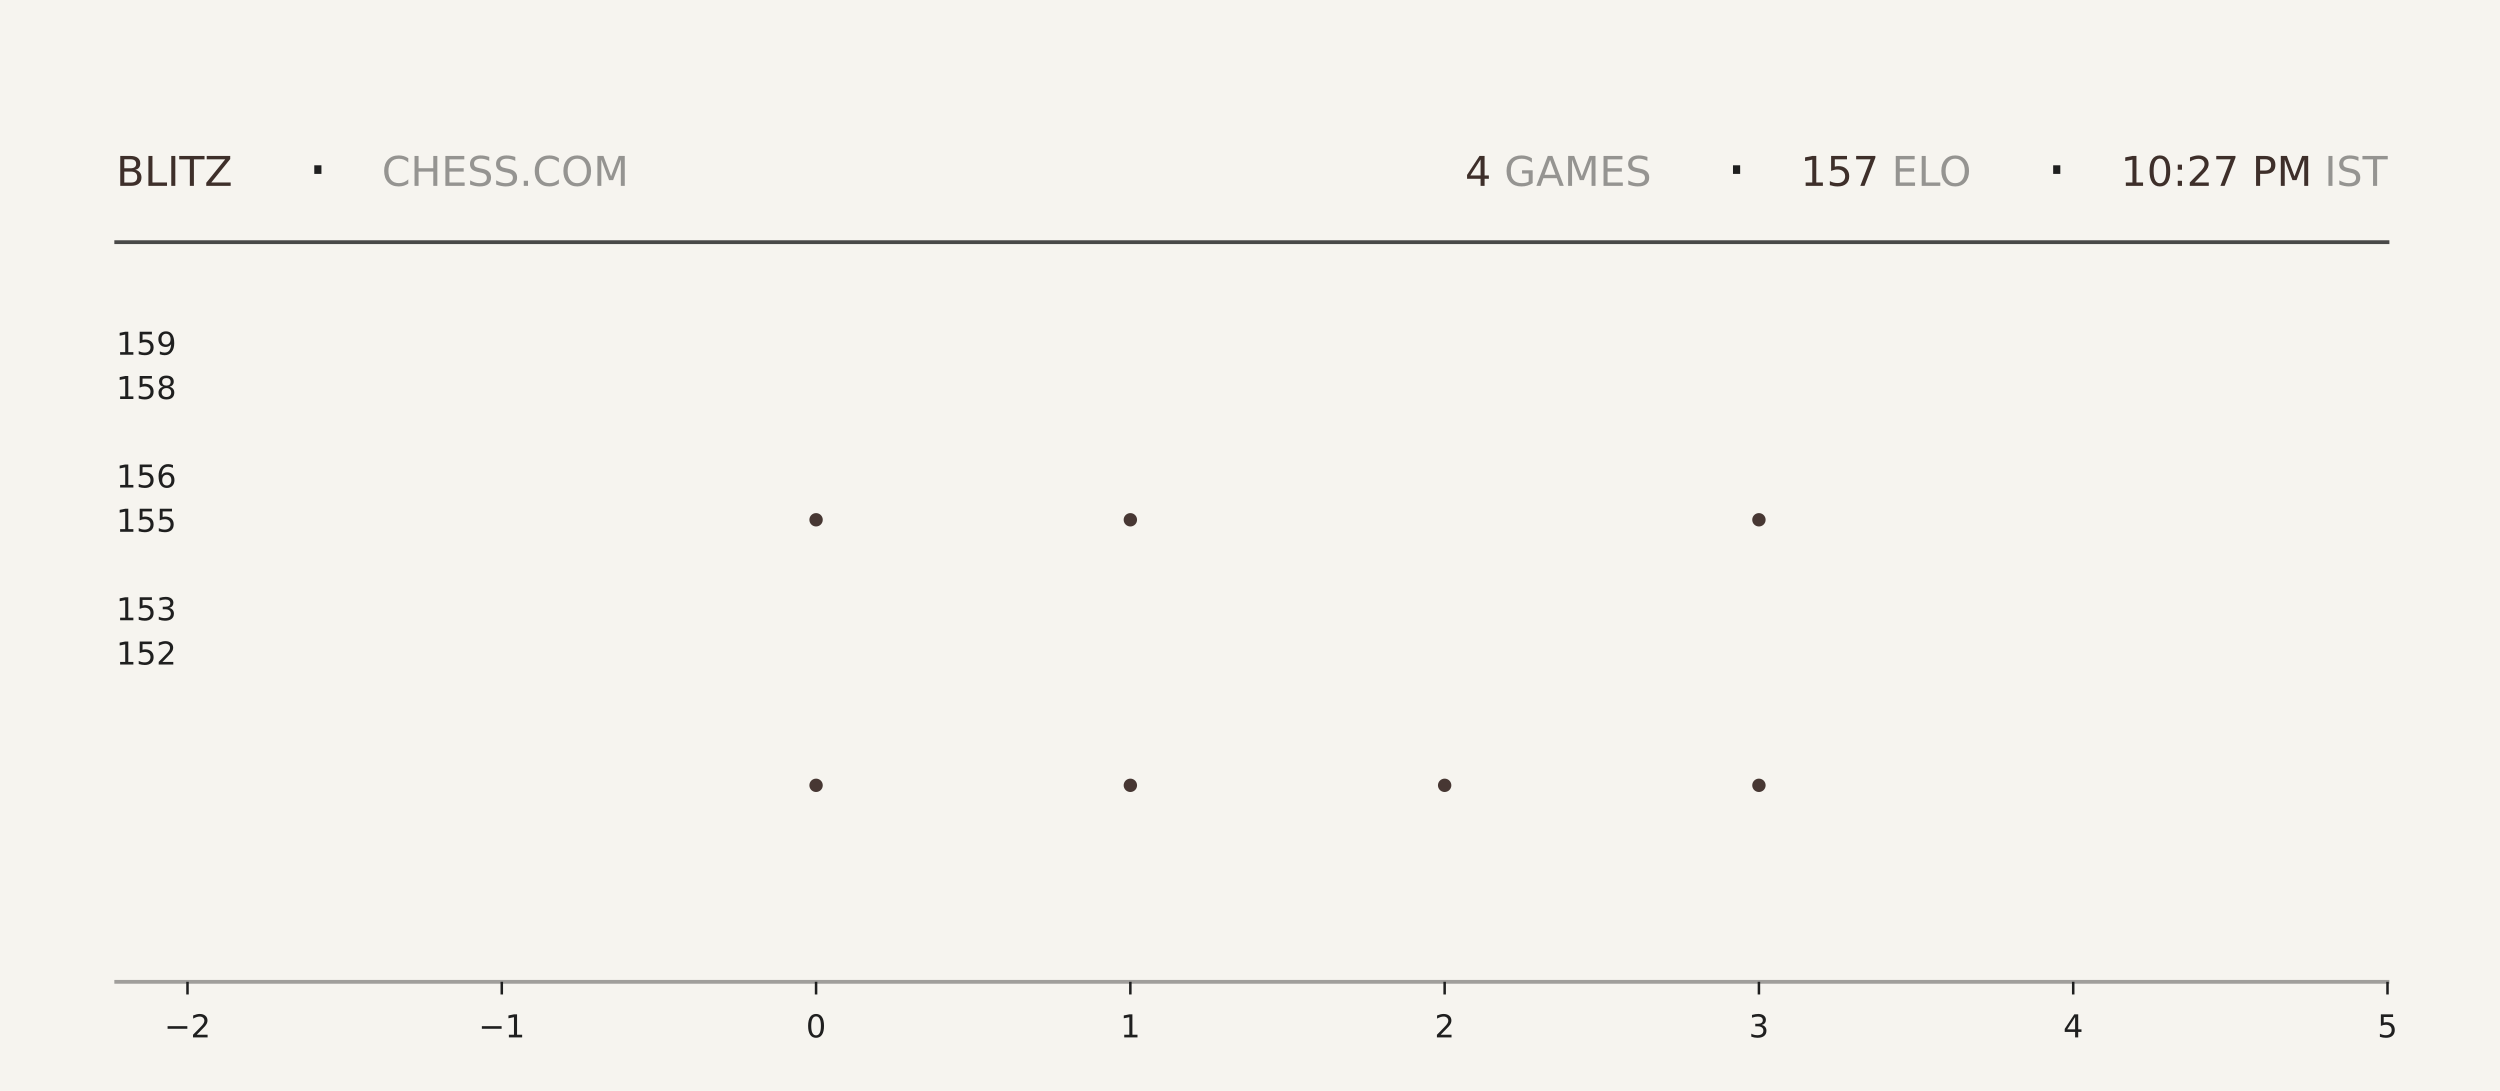
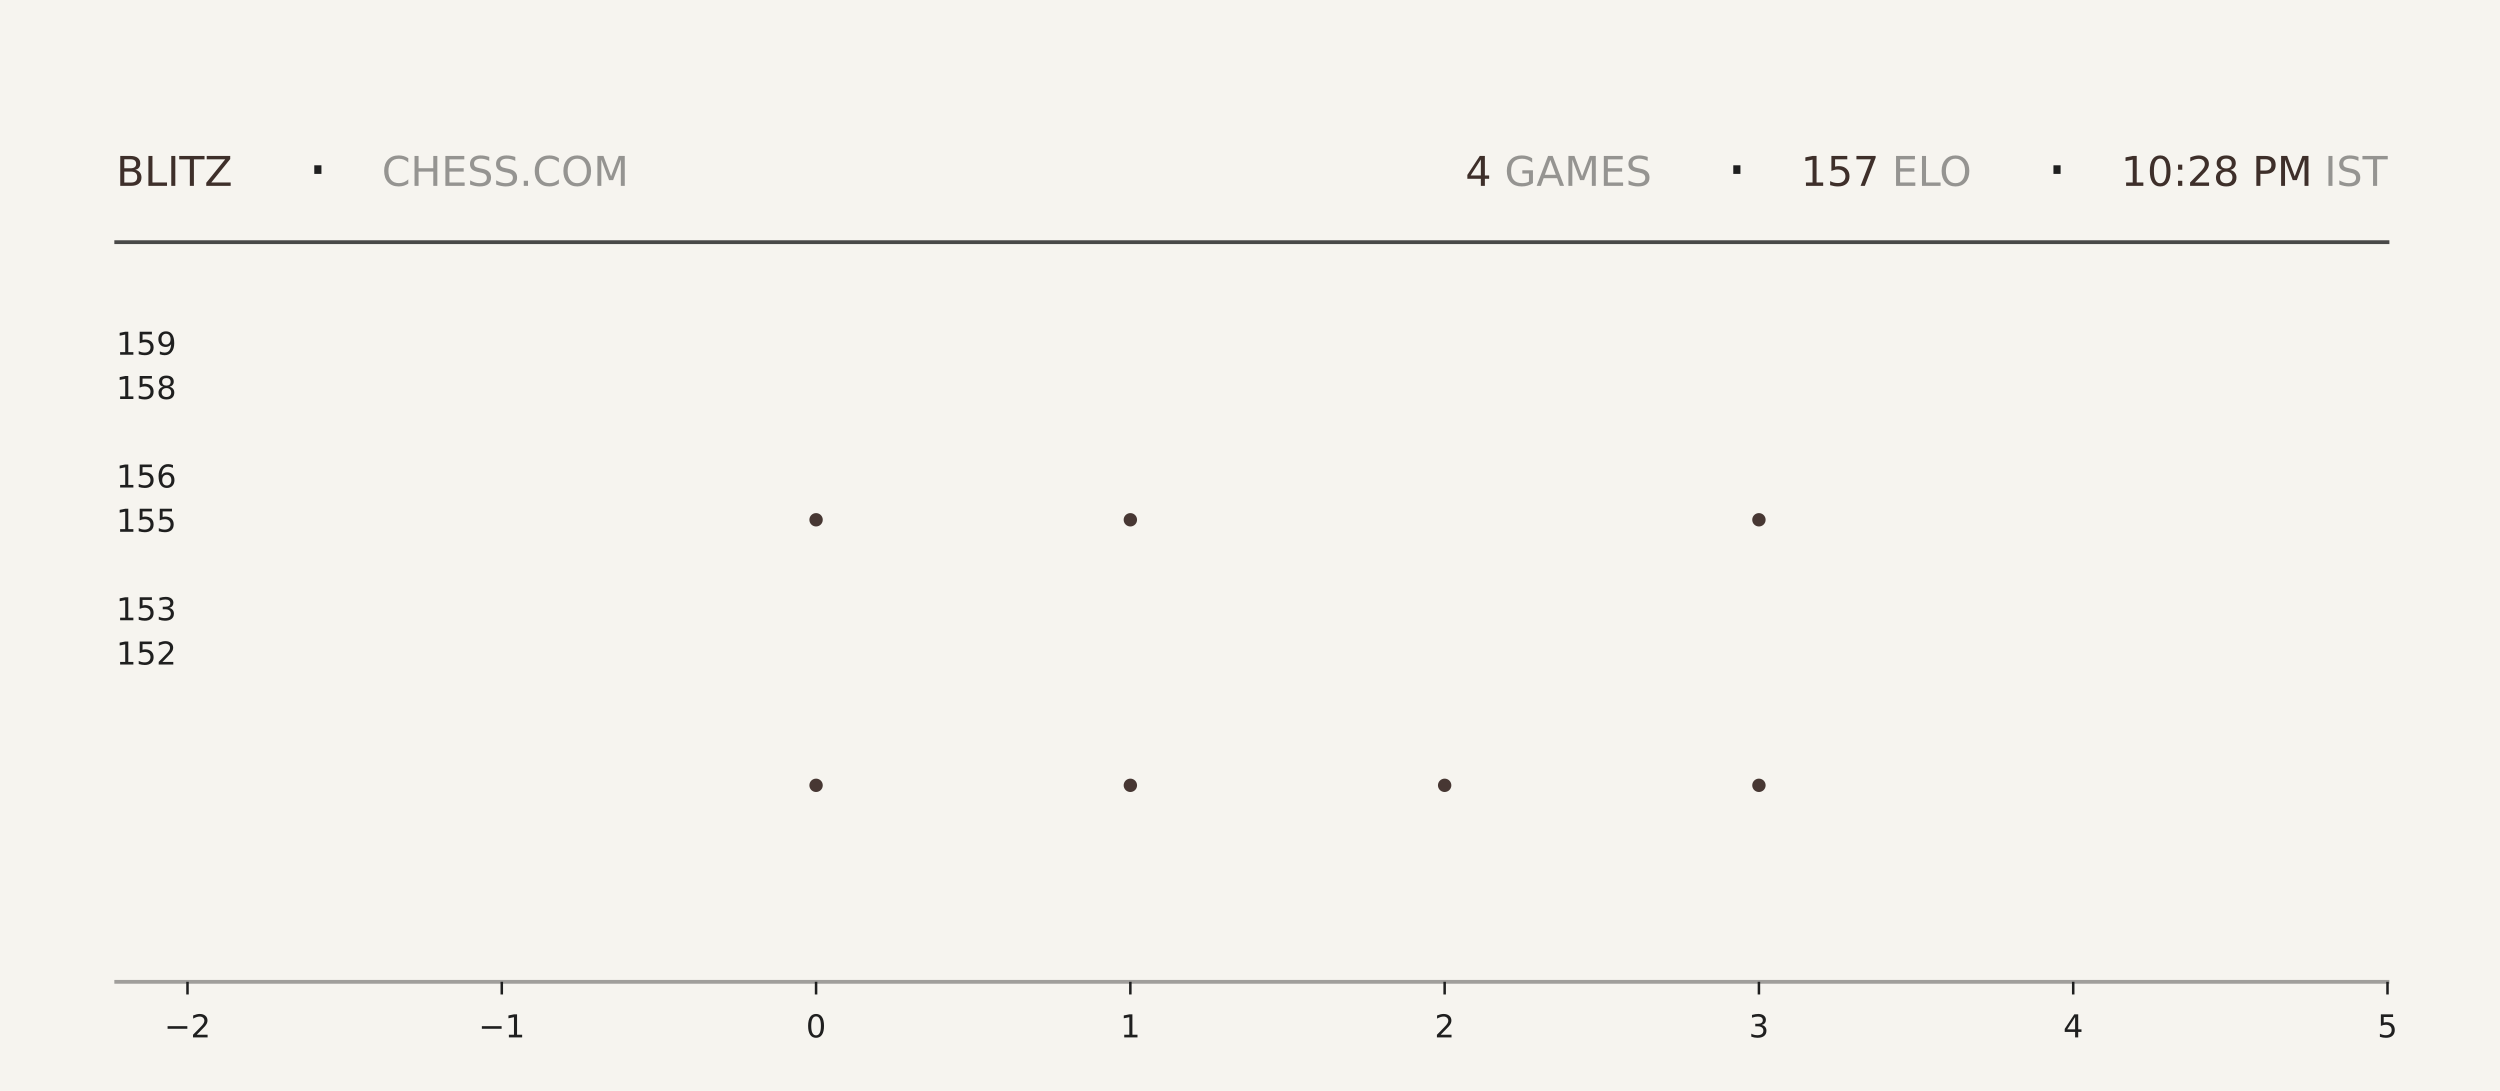
<svg xmlns="http://www.w3.org/2000/svg" xmlns:xlink="http://www.w3.org/1999/xlink" width="792pt" height="345.6pt" viewBox="0 0 792 345.6" version="1.1">
  <defs>
    <style type="text/css">*{stroke-linejoin: round; stroke-linecap: butt}</style>
  </defs>
  <g id="figure_1">
    <g id="patch_1">
      <path d="M 0 345.6  L 792 345.6  L 792 0  L 0 0  z " style="fill: #f6f4ef" />
    </g>
    <g id="axes_1">
      <g id="patch_2">
        <path d="M 59.4 311.04  L 756.36 311.04  L 756.36 103.68  L 59.4 103.68  z " style="fill: #f6f4ef" />
      </g>
      <g id="PathCollection_1">
        <defs>
-           <path id="m5aa40471a1" d="M 0 2.121  C 0.563 2.121 1.102 1.898 1.5 1.5  C 1.898 1.102 2.121 0.563 2.121 0  C 2.121 -0.563 1.898 -1.102 1.5 -1.5  C 1.102 -1.898 0.563 -2.121 0 -2.121  C -0.563 -2.121 -1.102 -1.898 -1.5 -1.5  C -1.898 -1.102 -2.121 -0.563 -2.121 0  C -2.121 0.563 -1.898 1.102 -1.5 1.5  C -1.102 1.898 -0.563 2.121 0 2.121  z " />
-         </defs>
-         <g clip-path="url(#p1f90e3968a)">
-           <use xlink:href="#m5aa40471a1" x="258.531" y="248.79" style="fill: #3e2f2a; fill-opacity: 0.95" />
-           <use xlink:href="#m5aa40471a1" x="258.531" y="164.668" style="fill: #3e2f2a; fill-opacity: 0.95" />
+           <path id="m0e45f802ff" d="M 0 2.121  C 0.563 2.121 1.102 1.898 1.5 1.5  C 1.898 1.102 2.121 0.563 2.121 0  C 2.121 -0.563 1.898 -1.102 1.5 -1.5  C 1.102 -1.898 0.563 -2.121 0 -2.121  C -0.563 -2.121 -1.102 -1.898 -1.5 -1.5  C -1.898 -1.102 -2.121 -0.563 -2.121 0  C -2.121 0.563 -1.898 1.102 -1.5 1.5  C -1.102 1.898 -0.563 2.121 0 2.121  z " />
+         </defs>
+         <g clip-path="url(#p71f4505e04)">
+           <use xlink:href="#m0e45f802ff" x="258.531" y="248.79" style="fill: #3e2f2a; fill-opacity: 0.95" />
+           <use xlink:href="#m0e45f802ff" x="258.531" y="164.668" style="fill: #3e2f2a; fill-opacity: 0.95" />
        </g>
      </g>
      <g id="PathCollection_2">
-         <g clip-path="url(#p1f90e3968a)">
-           <use xlink:href="#m5aa40471a1" x="358.097" y="248.79" style="fill: #3e2f2a; fill-opacity: 0.95" />
-           <use xlink:href="#m5aa40471a1" x="358.097" y="164.668" style="fill: #3e2f2a; fill-opacity: 0.95" />
-           <use xlink:href="#m5aa40471a1" x="358.097" y="80.547" style="fill: #3e2f2a; fill-opacity: 0.95" />
+         <g clip-path="url(#p71f4505e04)">
+           <use xlink:href="#m0e45f802ff" x="358.097" y="248.79" style="fill: #3e2f2a; fill-opacity: 0.95" />
+           <use xlink:href="#m0e45f802ff" x="358.097" y="164.668" style="fill: #3e2f2a; fill-opacity: 0.95" />
+           <use xlink:href="#m0e45f802ff" x="358.097" y="80.547" style="fill: #3e2f2a; fill-opacity: 0.95" />
        </g>
      </g>
      <g id="PathCollection_3">
-         <g clip-path="url(#p1f90e3968a)">
-           <use xlink:href="#m5aa40471a1" x="457.663" y="248.79" style="fill: #3e2f2a; fill-opacity: 0.95" />
+         <g clip-path="url(#p71f4505e04)">
+           <use xlink:href="#m0e45f802ff" x="457.663" y="248.79" style="fill: #3e2f2a; fill-opacity: 0.95" />
        </g>
      </g>
      <g id="PathCollection_4">
-         <g clip-path="url(#p1f90e3968a)">
-           <use xlink:href="#m5aa40471a1" x="557.229" y="248.79" style="fill: #3e2f2a; fill-opacity: 0.95" />
-           <use xlink:href="#m5aa40471a1" x="557.229" y="164.668" style="fill: #3e2f2a; fill-opacity: 0.95" />
-           <use xlink:href="#m5aa40471a1" x="557.229" y="80.547" style="fill: #3e2f2a; fill-opacity: 0.95" />
+         <g clip-path="url(#p71f4505e04)">
+           <use xlink:href="#m0e45f802ff" x="557.229" y="248.79" style="fill: #3e2f2a; fill-opacity: 0.95" />
+           <use xlink:href="#m0e45f802ff" x="557.229" y="164.668" style="fill: #3e2f2a; fill-opacity: 0.95" />
+           <use xlink:href="#m0e45f802ff" x="557.229" y="80.547" style="fill: #3e2f2a; fill-opacity: 0.95" />
        </g>
      </g>
      <g id="matplotlib.axis_1">
        <g id="xtick_1">
          <g id="line2d_1">
            <defs>
-               <path id="me052d08581" d="M 0 0  L 0 4  " style="stroke: #1f1f1f; stroke-width: 0.8" />
+               <path id="m57ad8367de" d="M 0 0  L 0 4  " style="stroke: #1f1f1f; stroke-width: 0.8" />
            </defs>
            <g>
-               <use xlink:href="#me052d08581" x="59.4" y="311.04" style="fill: #1f1f1f; stroke: #1f1f1f; stroke-width: 0.8" />
+               <use xlink:href="#m57ad8367de" x="59.4" y="311.04" style="fill: #1f1f1f; stroke: #1f1f1f; stroke-width: 0.8" />
            </g>
          </g>
          <g id="text_1">
            <g style="fill: #1f1f1f" transform="translate(52.02891 328.6384) scale(0.1 -0.1)">
              <defs>
                <path id="DejaVuSans-2212" d="M 678 2272  L 4684 2272  L 4684 1741  L 678 1741  L 678 2272  z " transform="scale(0.015625)" />
                <path id="DejaVuSans-32" d="M 1228 531  L 3431 531  L 3431 0  L 469 0  L 469 531  Q 828 903 1448 1529  Q 2069 2156 2228 2338  Q 2531 2678 2651 2914  Q 2772 3150 2772 3378  Q 2772 3750 2511 3984  Q 2250 4219 1831 4219  Q 1534 4219 1204 4116  Q 875 4013 500 3803  L 500 4441  Q 881 4594 1212 4672  Q 1544 4750 1819 4750  Q 2544 4750 2975 4387  Q 3406 4025 3406 3419  Q 3406 3131 3298 2873  Q 3191 2616 2906 2266  Q 2828 2175 2409 1742  Q 1991 1309 1228 531  z " transform="scale(0.015625)" />
              </defs>
              <use xlink:href="#DejaVuSans-2212" />
              <use xlink:href="#DejaVuSans-32" transform="translate(83.78906 0)" />
            </g>
          </g>
        </g>
        <g id="xtick_2">
          <g id="line2d_2">
            <g>
-               <use xlink:href="#me052d08581" x="158.966" y="311.04" style="fill: #1f1f1f; stroke: #1f1f1f; stroke-width: 0.8" />
+               <use xlink:href="#m57ad8367de" x="158.966" y="311.04" style="fill: #1f1f1f; stroke: #1f1f1f; stroke-width: 0.8" />
            </g>
          </g>
          <g id="text_2">
            <g style="fill: #1f1f1f" transform="translate(151.5946 328.6384) scale(0.1 -0.1)">
              <defs>
                <path id="DejaVuSans-31" d="M 794 531  L 1825 531  L 1825 4091  L 703 3866  L 703 4441  L 1819 4666  L 2450 4666  L 2450 531  L 3481 531  L 3481 0  L 794 0  L 794 531  z " transform="scale(0.015625)" />
              </defs>
              <use xlink:href="#DejaVuSans-2212" />
              <use xlink:href="#DejaVuSans-31" transform="translate(83.78906 0)" />
            </g>
          </g>
        </g>
        <g id="xtick_3">
          <g id="line2d_3">
            <g>
-               <use xlink:href="#me052d08581" x="258.531" y="311.04" style="fill: #1f1f1f; stroke: #1f1f1f; stroke-width: 0.8" />
+               <use xlink:href="#m57ad8367de" x="258.531" y="311.04" style="fill: #1f1f1f; stroke: #1f1f1f; stroke-width: 0.8" />
            </g>
          </g>
          <g id="text_3">
            <g style="fill: #1f1f1f" transform="translate(255.3502 328.6384) scale(0.1 -0.1)">
              <defs>
                <path id="DejaVuSans-30" d="M 2034 4250  Q 1547 4250 1301 3770  Q 1056 3291 1056 2328  Q 1056 1369 1301 889  Q 1547 409 2034 409  Q 2525 409 2770 889  Q 3016 1369 3016 2328  Q 3016 3291 2770 3770  Q 2525 4250 2034 4250  z M 2034 4750  Q 2819 4750 3233 4129  Q 3647 3509 3647 2328  Q 3647 1150 3233 529  Q 2819 -91 2034 -91  Q 1250 -91 836 529  Q 422 1150 422 2328  Q 422 3509 836 4129  Q 1250 4750 2034 4750  z " transform="scale(0.015625)" />
              </defs>
              <use xlink:href="#DejaVuSans-30" />
            </g>
          </g>
        </g>
        <g id="xtick_4">
          <g id="line2d_4">
            <g>
-               <use xlink:href="#me052d08581" x="358.097" y="311.04" style="fill: #1f1f1f; stroke: #1f1f1f; stroke-width: 0.8" />
+               <use xlink:href="#m57ad8367de" x="358.097" y="311.04" style="fill: #1f1f1f; stroke: #1f1f1f; stroke-width: 0.8" />
            </g>
          </g>
          <g id="text_4">
            <g style="fill: #1f1f1f" transform="translate(354.9159 328.6384) scale(0.1 -0.1)">
              <use xlink:href="#DejaVuSans-31" />
            </g>
          </g>
        </g>
        <g id="xtick_5">
          <g id="line2d_5">
            <g>
-               <use xlink:href="#me052d08581" x="457.663" y="311.04" style="fill: #1f1f1f; stroke: #1f1f1f; stroke-width: 0.8" />
+               <use xlink:href="#m57ad8367de" x="457.663" y="311.04" style="fill: #1f1f1f; stroke: #1f1f1f; stroke-width: 0.8" />
            </g>
          </g>
          <g id="text_5">
            <g style="fill: #1f1f1f" transform="translate(454.4816 328.6384) scale(0.1 -0.1)">
              <use xlink:href="#DejaVuSans-32" />
            </g>
          </g>
        </g>
        <g id="xtick_6">
          <g id="line2d_6">
            <g>
-               <use xlink:href="#me052d08581" x="557.229" y="311.04" style="fill: #1f1f1f; stroke: #1f1f1f; stroke-width: 0.8" />
+               <use xlink:href="#m57ad8367de" x="557.229" y="311.04" style="fill: #1f1f1f; stroke: #1f1f1f; stroke-width: 0.8" />
            </g>
          </g>
          <g id="text_6">
            <g style="fill: #1f1f1f" transform="translate(554.0473 328.6384) scale(0.1 -0.1)">
              <defs>
                <path id="DejaVuSans-33" d="M 2597 2516  Q 3050 2419 3304 2112  Q 3559 1806 3559 1356  Q 3559 666 3084 287  Q 2609 -91 1734 -91  Q 1441 -91 1130 -33  Q 819 25 488 141  L 488 750  Q 750 597 1062 519  Q 1375 441 1716 441  Q 2309 441 2620 675  Q 2931 909 2931 1356  Q 2931 1769 2642 2001  Q 2353 2234 1838 2234  L 1294 2234  L 1294 2753  L 1863 2753  Q 2328 2753 2575 2939  Q 2822 3125 2822 3475  Q 2822 3834 2567 4026  Q 2313 4219 1838 4219  Q 1578 4219 1281 4162  Q 984 4106 628 3988  L 628 4550  Q 988 4650 1302 4700  Q 1616 4750 1894 4750  Q 2613 4750 3031 4423  Q 3450 4097 3450 3541  Q 3450 3153 3228 2886  Q 3006 2619 2597 2516  z " transform="scale(0.015625)" />
              </defs>
              <use xlink:href="#DejaVuSans-33" />
            </g>
          </g>
        </g>
        <g id="xtick_7">
          <g id="line2d_7">
            <g>
-               <use xlink:href="#me052d08581" x="656.794" y="311.04" style="fill: #1f1f1f; stroke: #1f1f1f; stroke-width: 0.8" />
+               <use xlink:href="#m57ad8367de" x="656.794" y="311.04" style="fill: #1f1f1f; stroke: #1f1f1f; stroke-width: 0.8" />
            </g>
          </g>
          <g id="text_7">
            <g style="fill: #1f1f1f" transform="translate(653.613 328.6384) scale(0.1 -0.1)">
              <defs>
                <path id="DejaVuSans-34" d="M 2419 4116  L 825 1625  L 2419 1625  L 2419 4116  z M 2253 4666  L 3047 4666  L 3047 1625  L 3713 1625  L 3713 1100  L 3047 1100  L 3047 0  L 2419 0  L 2419 1100  L 313 1100  L 313 1709  L 2253 4666  z " transform="scale(0.015625)" />
              </defs>
              <use xlink:href="#DejaVuSans-34" />
            </g>
          </g>
        </g>
        <g id="xtick_8">
          <g id="line2d_8">
            <g>
-               <use xlink:href="#me052d08581" x="756.36" y="311.04" style="fill: #1f1f1f; stroke: #1f1f1f; stroke-width: 0.8" />
+               <use xlink:href="#m57ad8367de" x="756.36" y="311.04" style="fill: #1f1f1f; stroke: #1f1f1f; stroke-width: 0.8" />
            </g>
          </g>
          <g id="text_8">
            <g style="fill: #1f1f1f" transform="translate(753.1788 328.6384) scale(0.1 -0.1)">
              <defs>
                <path id="DejaVuSans-35" d="M 691 4666  L 3169 4666  L 3169 4134  L 1269 4134  L 1269 2991  Q 1406 3038 1543 3061  Q 1681 3084 1819 3084  Q 2600 3084 3056 2656  Q 3513 2228 3513 1497  Q 3513 744 3044 326  Q 2575 -91 1722 -91  Q 1428 -91 1123 -41  Q 819 9 494 109  L 494 744  Q 775 591 1075 516  Q 1375 441 1709 441  Q 2250 441 2565 725  Q 2881 1009 2881 1497  Q 2881 1984 2565 2268  Q 2250 2553 1709 2553  Q 1456 2553 1204 2497  Q 953 2441 691 2322  L 691 4666  z " transform="scale(0.015625)" />
              </defs>
              <use xlink:href="#DejaVuSans-35" />
            </g>
          </g>
        </g>
      </g>
      <g id="matplotlib.axis_2">
        <g id="ytick_1">
          <g id="line2d_9" />
          <g id="text_9">
            <g style="fill: #1f1f1f" transform="translate(36.8125 210.5283) scale(0.1 -0.1)">
              <use xlink:href="#DejaVuSans-31" />
              <use xlink:href="#DejaVuSans-35" transform="translate(63.62305 0)" />
              <use xlink:href="#DejaVuSans-32" transform="translate(127.2461 0)" />
            </g>
          </g>
        </g>
        <g id="ytick_2">
          <g id="line2d_10" />
          <g id="text_10">
            <g style="fill: #1f1f1f" transform="translate(36.8125 196.508) scale(0.1 -0.1)">
              <use xlink:href="#DejaVuSans-31" />
              <use xlink:href="#DejaVuSans-35" transform="translate(63.62305 0)" />
              <use xlink:href="#DejaVuSans-33" transform="translate(127.2461 0)" />
            </g>
          </g>
        </g>
        <g id="ytick_3">
          <g id="line2d_11" />
          <g id="text_11">
            <g style="fill: #1f1f1f" transform="translate(36.8125 168.4675) scale(0.1 -0.1)">
              <use xlink:href="#DejaVuSans-31" />
              <use xlink:href="#DejaVuSans-35" transform="translate(63.62305 0)" />
              <use xlink:href="#DejaVuSans-35" transform="translate(127.2461 0)" />
            </g>
          </g>
        </g>
        <g id="ytick_4">
          <g id="line2d_12" />
          <g id="text_12">
            <g style="fill: #1f1f1f" transform="translate(36.8125 154.4472) scale(0.1 -0.1)">
              <defs>
                <path id="DejaVuSans-36" d="M 2113 2584  Q 1688 2584 1439 2293  Q 1191 2003 1191 1497  Q 1191 994 1439 701  Q 1688 409 2113 409  Q 2538 409 2786 701  Q 3034 994 3034 1497  Q 3034 2003 2786 2293  Q 2538 2584 2113 2584  z M 3366 4563  L 3366 3988  Q 3128 4100 2886 4159  Q 2644 4219 2406 4219  Q 1781 4219 1451 3797  Q 1122 3375 1075 2522  Q 1259 2794 1537 2939  Q 1816 3084 2150 3084  Q 2853 3084 3261 2657  Q 3669 2231 3669 1497  Q 3669 778 3244 343  Q 2819 -91 2113 -91  Q 1303 -91 875 529  Q 447 1150 447 2328  Q 447 3434 972 4092  Q 1497 4750 2381 4750  Q 2619 4750 2861 4703  Q 3103 4656 3366 4563  z " transform="scale(0.015625)" />
              </defs>
              <use xlink:href="#DejaVuSans-31" />
              <use xlink:href="#DejaVuSans-35" transform="translate(63.62305 0)" />
              <use xlink:href="#DejaVuSans-36" transform="translate(127.2461 0)" />
            </g>
          </g>
        </g>
        <g id="ytick_5">
          <g id="line2d_13" />
          <g id="text_13">
            <g style="fill: #1f1f1f" transform="translate(36.8125 126.4066) scale(0.1 -0.1)">
              <defs>
                <path id="DejaVuSans-38" d="M 2034 2216  Q 1584 2216 1326 1975  Q 1069 1734 1069 1313  Q 1069 891 1326 650  Q 1584 409 2034 409  Q 2484 409 2743 651  Q 3003 894 3003 1313  Q 3003 1734 2745 1975  Q 2488 2216 2034 2216  z M 1403 2484  Q 997 2584 770 2862  Q 544 3141 544 3541  Q 544 4100 942 4425  Q 1341 4750 2034 4750  Q 2731 4750 3128 4425  Q 3525 4100 3525 3541  Q 3525 3141 3298 2862  Q 3072 2584 2669 2484  Q 3125 2378 3379 2068  Q 3634 1759 3634 1313  Q 3634 634 3220 271  Q 2806 -91 2034 -91  Q 1263 -91 848 271  Q 434 634 434 1313  Q 434 1759 690 2068  Q 947 2378 1403 2484  z M 1172 3481  Q 1172 3119 1398 2916  Q 1625 2713 2034 2713  Q 2441 2713 2670 2916  Q 2900 3119 2900 3481  Q 2900 3844 2670 4047  Q 2441 4250 2034 4250  Q 1625 4250 1398 4047  Q 1172 3844 1172 3481  z " transform="scale(0.015625)" />
              </defs>
              <use xlink:href="#DejaVuSans-31" />
              <use xlink:href="#DejaVuSans-35" transform="translate(63.62305 0)" />
              <use xlink:href="#DejaVuSans-38" transform="translate(127.2461 0)" />
            </g>
          </g>
        </g>
        <g id="ytick_6">
          <g id="line2d_14" />
          <g id="text_14">
            <g style="fill: #1f1f1f" transform="translate(36.8125 112.3863) scale(0.1 -0.1)">
              <defs>
                <path id="DejaVuSans-39" d="M 703 97  L 703 672  Q 941 559 1184 500  Q 1428 441 1663 441  Q 2288 441 2617 861  Q 2947 1281 2994 2138  Q 2813 1869 2534 1725  Q 2256 1581 1919 1581  Q 1219 1581 811 2004  Q 403 2428 403 3163  Q 403 3881 828 4315  Q 1253 4750 1959 4750  Q 2769 4750 3195 4129  Q 3622 3509 3622 2328  Q 3622 1225 3098 567  Q 2575 -91 1691 -91  Q 1453 -91 1209 -44  Q 966 3 703 97  z M 1959 2075  Q 2384 2075 2632 2365  Q 2881 2656 2881 3163  Q 2881 3666 2632 3958  Q 2384 4250 1959 4250  Q 1534 4250 1286 3958  Q 1038 3666 1038 3163  Q 1038 2656 1286 2365  Q 1534 2075 1959 2075  z " transform="scale(0.015625)" />
              </defs>
              <use xlink:href="#DejaVuSans-31" />
              <use xlink:href="#DejaVuSans-35" transform="translate(63.62305 0)" />
              <use xlink:href="#DejaVuSans-39" transform="translate(127.2461 0)" />
            </g>
          </g>
        </g>
      </g>
    </g>
    <g id="line2d_15">
      <path d="M 36.82 76.723  L 756.36 76.723  " style="fill: none; stroke: #1f1f1f; stroke-opacity: 0.8; stroke-width: 1.2; stroke-linecap: square" />
    </g>
    <g id="line2d_16">
      <path d="M 36.82 311.04  L 756.36 311.04  " style="fill: none; stroke: #1f1f1f; stroke-opacity: 0.4; stroke-width: 1.2; stroke-linecap: square" />
    </g>
    <g id="text_15">
      <g style="fill: #3e2f2a" transform="translate(36.82 58.88319) scale(0.13 -0.13)">
        <defs>
          <path id="DejaVuSans-42" d="M 1259 2228  L 1259 519  L 2272 519  Q 2781 519 3026 730  Q 3272 941 3272 1375  Q 3272 1813 3026 2020  Q 2781 2228 2272 2228  L 1259 2228  z M 1259 4147  L 1259 2741  L 2194 2741  Q 2656 2741 2882 2914  Q 3109 3088 3109 3444  Q 3109 3797 2882 3972  Q 2656 4147 2194 4147  L 1259 4147  z M 628 4666  L 2241 4666  Q 2963 4666 3353 4366  Q 3744 4066 3744 3513  Q 3744 3084 3544 2831  Q 3344 2578 2956 2516  Q 3422 2416 3680 2098  Q 3938 1781 3938 1306  Q 3938 681 3513 340  Q 3088 0 2303 0  L 628 0  L 628 4666  z " transform="scale(0.015625)" />
          <path id="DejaVuSans-4c" d="M 628 4666  L 1259 4666  L 1259 531  L 3531 531  L 3531 0  L 628 0  L 628 4666  z " transform="scale(0.015625)" />
          <path id="DejaVuSans-49" d="M 628 4666  L 1259 4666  L 1259 0  L 628 0  L 628 4666  z " transform="scale(0.015625)" />
          <path id="DejaVuSans-54" d="M -19 4666  L 3928 4666  L 3928 4134  L 2272 4134  L 2272 0  L 1638 0  L 1638 4134  L -19 4134  L -19 4666  z " transform="scale(0.015625)" />
          <path id="DejaVuSans-5a" d="M 359 4666  L 4025 4666  L 4025 4184  L 1075 531  L 4097 531  L 4097 0  L 288 0  L 288 481  L 3238 4134  L 359 4134  L 359 4666  z " transform="scale(0.015625)" />
        </defs>
        <use xlink:href="#DejaVuSans-42" />
        <use xlink:href="#DejaVuSans-4c" transform="translate(68.60352 0)" />
        <use xlink:href="#DejaVuSans-49" transform="translate(124.3164 0)" />
        <use xlink:href="#DejaVuSans-54" transform="translate(153.8086 0)" />
        <use xlink:href="#DejaVuSans-5a" transform="translate(214.8926 0)" />
      </g>
    </g>
    <g id="text_16">
      <g style="fill: #1f1f1f" transform="translate(97.21 61.36662) scale(0.22 -0.22)">
        <defs>
          <path id="DejaVuSans-b7" d="M 684 2619  L 1344 2619  L 1344 1825  L 684 1825  L 684 2619  z " transform="scale(0.015625)" />
        </defs>
        <use xlink:href="#DejaVuSans-b7" />
      </g>
    </g>
    <g id="text_17">
      <g style="fill: #1f1f1f; opacity: 0.45" transform="translate(120.97 58.88319) scale(0.13 -0.13)">
        <defs>
          <path id="DejaVuSans-43" d="M 4122 4306  L 4122 3641  Q 3803 3938 3442 4084  Q 3081 4231 2675 4231  Q 1875 4231 1450 3742  Q 1025 3253 1025 2328  Q 1025 1406 1450 917  Q 1875 428 2675 428  Q 3081 428 3442 575  Q 3803 722 4122 1019  L 4122 359  Q 3791 134 3420 21  Q 3050 -91 2638 -91  Q 1578 -91 968 557  Q 359 1206 359 2328  Q 359 3453 968 4101  Q 1578 4750 2638 4750  Q 3056 4750 3426 4639  Q 3797 4528 4122 4306  z " transform="scale(0.015625)" />
          <path id="DejaVuSans-48" d="M 628 4666  L 1259 4666  L 1259 2753  L 3553 2753  L 3553 4666  L 4184 4666  L 4184 0  L 3553 0  L 3553 2222  L 1259 2222  L 1259 0  L 628 0  L 628 4666  z " transform="scale(0.015625)" />
          <path id="DejaVuSans-45" d="M 628 4666  L 3578 4666  L 3578 4134  L 1259 4134  L 1259 2753  L 3481 2753  L 3481 2222  L 1259 2222  L 1259 531  L 3634 531  L 3634 0  L 628 0  L 628 4666  z " transform="scale(0.015625)" />
          <path id="DejaVuSans-53" d="M 3425 4513  L 3425 3897  Q 3066 4069 2747 4153  Q 2428 4238 2131 4238  Q 1616 4238 1336 4038  Q 1056 3838 1056 3469  Q 1056 3159 1242 3001  Q 1428 2844 1947 2747  L 2328 2669  Q 3034 2534 3370 2195  Q 3706 1856 3706 1288  Q 3706 609 3251 259  Q 2797 -91 1919 -91  Q 1588 -91 1214 -16  Q 841 59 441 206  L 441 856  Q 825 641 1194 531  Q 1563 422 1919 422  Q 2459 422 2753 634  Q 3047 847 3047 1241  Q 3047 1584 2836 1778  Q 2625 1972 2144 2069  L 1759 2144  Q 1053 2284 737 2584  Q 422 2884 422 3419  Q 422 4038 858 4394  Q 1294 4750 2059 4750  Q 2388 4750 2728 4690  Q 3069 4631 3425 4513  z " transform="scale(0.015625)" />
          <path id="DejaVuSans-2e" d="M 684 794  L 1344 794  L 1344 0  L 684 0  L 684 794  z " transform="scale(0.015625)" />
          <path id="DejaVuSans-4f" d="M 2522 4238  Q 1834 4238 1429 3725  Q 1025 3213 1025 2328  Q 1025 1447 1429 934  Q 1834 422 2522 422  Q 3209 422 3611 934  Q 4013 1447 4013 2328  Q 4013 3213 3611 3725  Q 3209 4238 2522 4238  z M 2522 4750  Q 3503 4750 4090 4092  Q 4678 3434 4678 2328  Q 4678 1225 4090 567  Q 3503 -91 2522 -91  Q 1538 -91 948 565  Q 359 1222 359 2328  Q 359 3434 948 4092  Q 1538 4750 2522 4750  z " transform="scale(0.015625)" />
          <path id="DejaVuSans-4d" d="M 628 4666  L 1569 4666  L 2759 1491  L 3956 4666  L 4897 4666  L 4897 0  L 4281 0  L 4281 4097  L 3078 897  L 2444 897  L 1241 4097  L 1241 0  L 628 0  L 628 4666  z " transform="scale(0.015625)" />
        </defs>
        <use xlink:href="#DejaVuSans-43" />
        <use xlink:href="#DejaVuSans-48" transform="translate(69.82422 0)" />
        <use xlink:href="#DejaVuSans-45" transform="translate(145.0195 0)" />
        <use xlink:href="#DejaVuSans-53" transform="translate(208.2031 0)" />
        <use xlink:href="#DejaVuSans-53" transform="translate(271.6797 0)" />
        <use xlink:href="#DejaVuSans-2e" transform="translate(335.1562 0)" />
        <use xlink:href="#DejaVuSans-43" transform="translate(366.9434 0)" />
        <use xlink:href="#DejaVuSans-4f" transform="translate(436.7676 0)" />
        <use xlink:href="#DejaVuSans-4d" transform="translate(515.4785 0)" />
      </g>
    </g>
    <g id="text_18">
-       <g style="fill: #3e2f2a" transform="translate(464.13 58.88319) scale(0.13 -0.13)">
+       <g style="fill: #3e2f2a" transform="translate(464.22 58.88319) scale(0.13 -0.13)">
        <use xlink:href="#DejaVuSans-34" />
      </g>
    </g>
    <g id="text_19">
-       <g style="fill: #1f1f1f; opacity: 0.45" transform="translate(472.41 58.88319) scale(0.13 -0.13)">
+       <g style="fill: #1f1f1f; opacity: 0.45" transform="translate(472.5 58.88319) scale(0.13 -0.13)">
        <defs>
          <path id="DejaVuSans-20" transform="scale(0.015625)" />
          <path id="DejaVuSans-47" d="M 3809 666  L 3809 1919  L 2778 1919  L 2778 2438  L 4434 2438  L 4434 434  Q 4069 175 3628 42  Q 3188 -91 2688 -91  Q 1594 -91 976 548  Q 359 1188 359 2328  Q 359 3472 976 4111  Q 1594 4750 2688 4750  Q 3144 4750 3555 4637  Q 3966 4525 4313 4306  L 4313 3634  Q 3963 3931 3569 4081  Q 3175 4231 2741 4231  Q 1884 4231 1454 3753  Q 1025 3275 1025 2328  Q 1025 1384 1454 906  Q 1884 428 2741 428  Q 3075 428 3337 486  Q 3600 544 3809 666  z " transform="scale(0.015625)" />
          <path id="DejaVuSans-41" d="M 2188 4044  L 1331 1722  L 3047 1722  L 2188 4044  z M 1831 4666  L 2547 4666  L 4325 0  L 3669 0  L 3244 1197  L 1141 1197  L 716 0  L 50 0  L 1831 4666  z " transform="scale(0.015625)" />
        </defs>
        <use xlink:href="#DejaVuSans-20" />
        <use xlink:href="#DejaVuSans-47" transform="translate(31.78711 0)" />
        <use xlink:href="#DejaVuSans-41" transform="translate(109.2773 0)" />
        <use xlink:href="#DejaVuSans-4d" transform="translate(177.6855 0)" />
        <use xlink:href="#DejaVuSans-45" transform="translate(263.9648 0)" />
        <use xlink:href="#DejaVuSans-53" transform="translate(327.1484 0)" />
      </g>
    </g>
    <g id="text_20">
-       <g style="fill: #1f1f1f" transform="translate(546.66 61.36662) scale(0.22 -0.22)">
+       <g style="fill: #1f1f1f" transform="translate(546.75 61.36662) scale(0.22 -0.22)">
        <use xlink:href="#DejaVuSans-b7" />
      </g>
    </g>
    <g id="text_21">
-       <g style="fill: #3e2f2a" transform="translate(570.42 58.88319) scale(0.13 -0.13)">
+       <g style="fill: #3e2f2a" transform="translate(570.51 58.88319) scale(0.13 -0.13)">
        <defs>
          <path id="DejaVuSans-37" d="M 525 4666  L 3525 4666  L 3525 4397  L 1831 0  L 1172 0  L 2766 4134  L 525 4134  L 525 4666  z " transform="scale(0.015625)" />
        </defs>
        <use xlink:href="#DejaVuSans-31" />
        <use xlink:href="#DejaVuSans-35" transform="translate(63.62305 0)" />
        <use xlink:href="#DejaVuSans-37" transform="translate(127.2461 0)" />
      </g>
    </g>
    <g id="text_22">
-       <g style="fill: #1f1f1f; opacity: 0.45" transform="translate(595.17 58.88319) scale(0.13 -0.13)">
+       <g style="fill: #1f1f1f; opacity: 0.45" transform="translate(595.26 58.88319) scale(0.13 -0.13)">
        <use xlink:href="#DejaVuSans-20" />
        <use xlink:href="#DejaVuSans-45" transform="translate(31.78711 0)" />
        <use xlink:href="#DejaVuSans-4c" transform="translate(94.9707 0)" />
        <use xlink:href="#DejaVuSans-4f" transform="translate(147.0586 0)" />
      </g>
    </g>
    <g id="text_23">
-       <g style="fill: #1f1f1f" transform="translate(648.09 61.36662) scale(0.22 -0.22)">
+       <g style="fill: #1f1f1f" transform="translate(648.18 61.36662) scale(0.22 -0.22)">
        <use xlink:href="#DejaVuSans-b7" />
      </g>
    </g>
    <g id="text_24">
-       <g style="fill: #3e2f2a" transform="translate(671.85 58.88319) scale(0.13 -0.13)">
+       <g style="fill: #3e2f2a" transform="translate(671.94 58.88319) scale(0.13 -0.13)">
        <defs>
          <path id="DejaVuSans-3a" d="M 750 794  L 1409 794  L 1409 0  L 750 0  L 750 794  z M 750 3309  L 1409 3309  L 1409 2516  L 750 2516  L 750 3309  z " transform="scale(0.015625)" />
          <path id="DejaVuSans-50" d="M 1259 4147  L 1259 2394  L 2053 2394  Q 2494 2394 2734 2622  Q 2975 2850 2975 3272  Q 2975 3691 2734 3919  Q 2494 4147 2053 4147  L 1259 4147  z M 628 4666  L 2053 4666  Q 2838 4666 3239 4311  Q 3641 3956 3641 3272  Q 3641 2581 3239 2228  Q 2838 1875 2053 1875  L 1259 1875  L 1259 0  L 628 0  L 628 4666  z " transform="scale(0.015625)" />
        </defs>
        <use xlink:href="#DejaVuSans-31" />
        <use xlink:href="#DejaVuSans-30" transform="translate(63.62305 0)" />
        <use xlink:href="#DejaVuSans-3a" transform="translate(127.2461 0)" />
        <use xlink:href="#DejaVuSans-32" transform="translate(160.9375 0)" />
-         <use xlink:href="#DejaVuSans-37" transform="translate(224.5605 0)" />
+         <use xlink:href="#DejaVuSans-38" transform="translate(224.5605 0)" />
        <use xlink:href="#DejaVuSans-20" transform="translate(288.1836 0)" />
        <use xlink:href="#DejaVuSans-50" transform="translate(319.9707 0)" />
        <use xlink:href="#DejaVuSans-4d" transform="translate(380.2734 0)" />
      </g>
    </g>
    <g id="text_25">
      <g style="fill: #1f1f1f; opacity: 0.45" transform="translate(732.24 58.88319) scale(0.13 -0.13)">
        <use xlink:href="#DejaVuSans-20" />
        <use xlink:href="#DejaVuSans-49" transform="translate(31.78711 0)" />
        <use xlink:href="#DejaVuSans-53" transform="translate(61.2793 0)" />
        <use xlink:href="#DejaVuSans-54" transform="translate(124.7559 0)" />
      </g>
    </g>
  </g>
  <defs>
-     <clipPath id="p1f90e3968a">
+     <clipPath id="p71f4505e04">
      <rect x="59.4" y="103.68" width="696.96" height="207.36" />
    </clipPath>
  </defs>
</svg>
